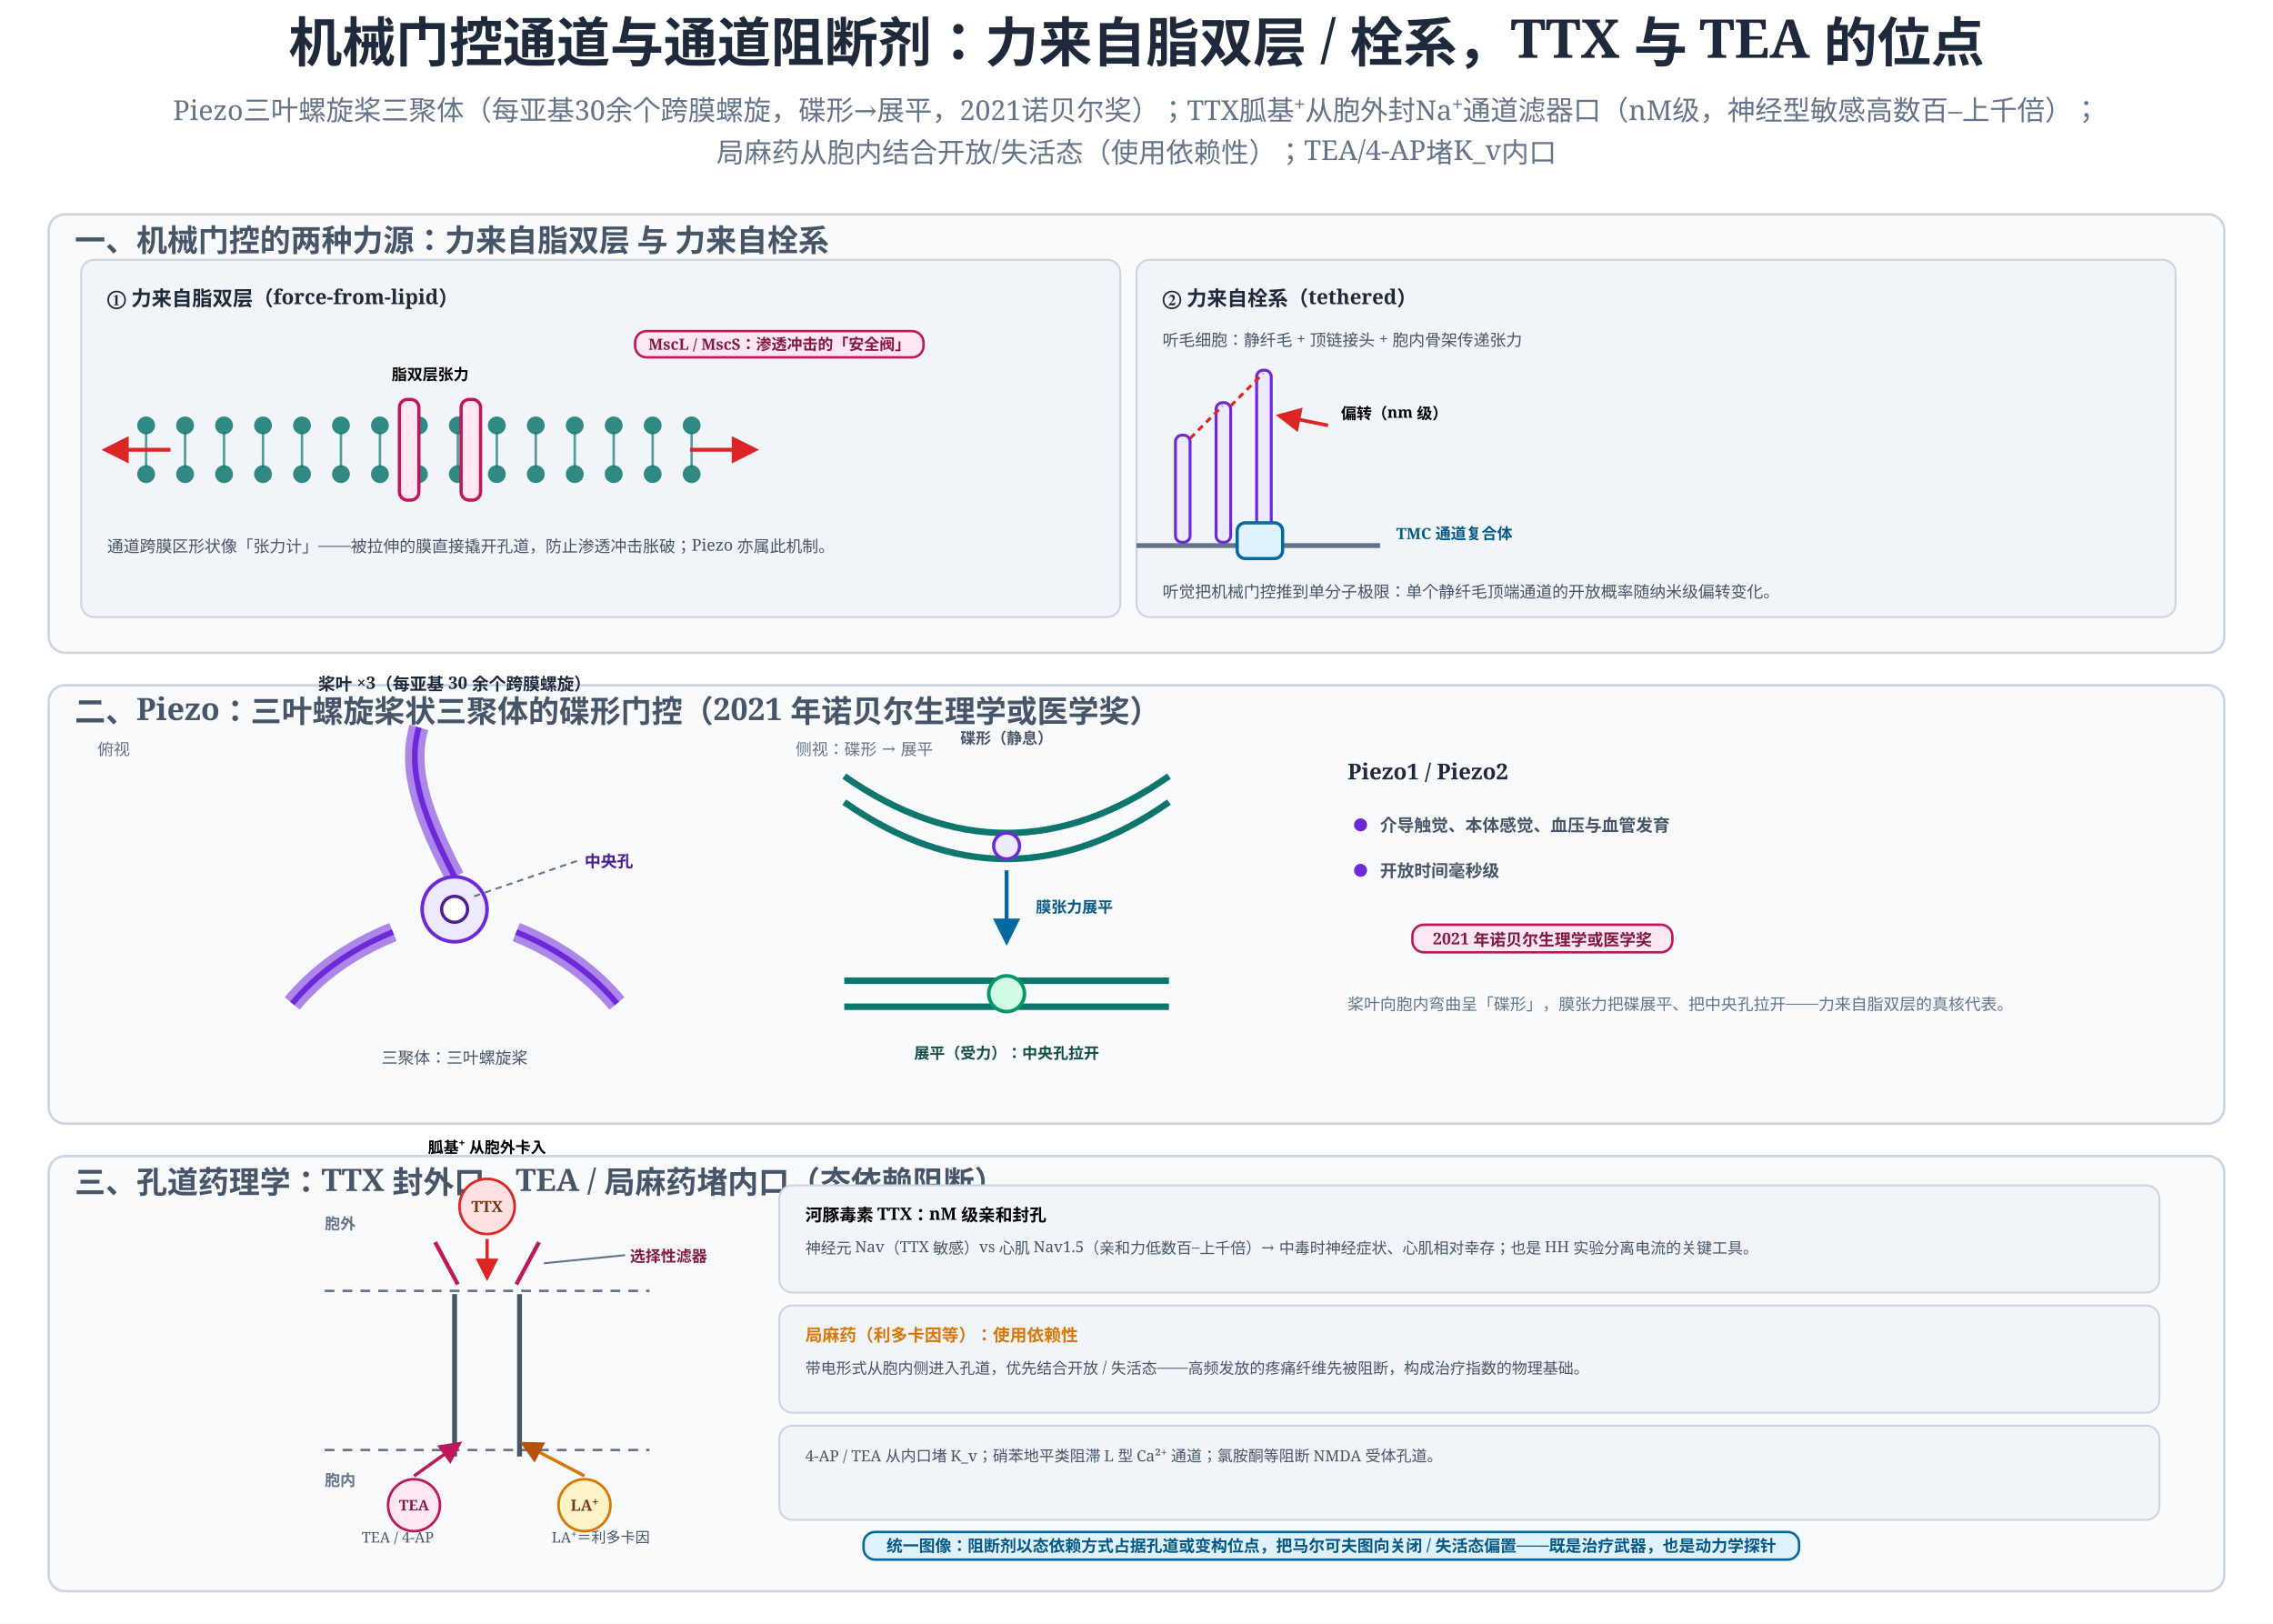
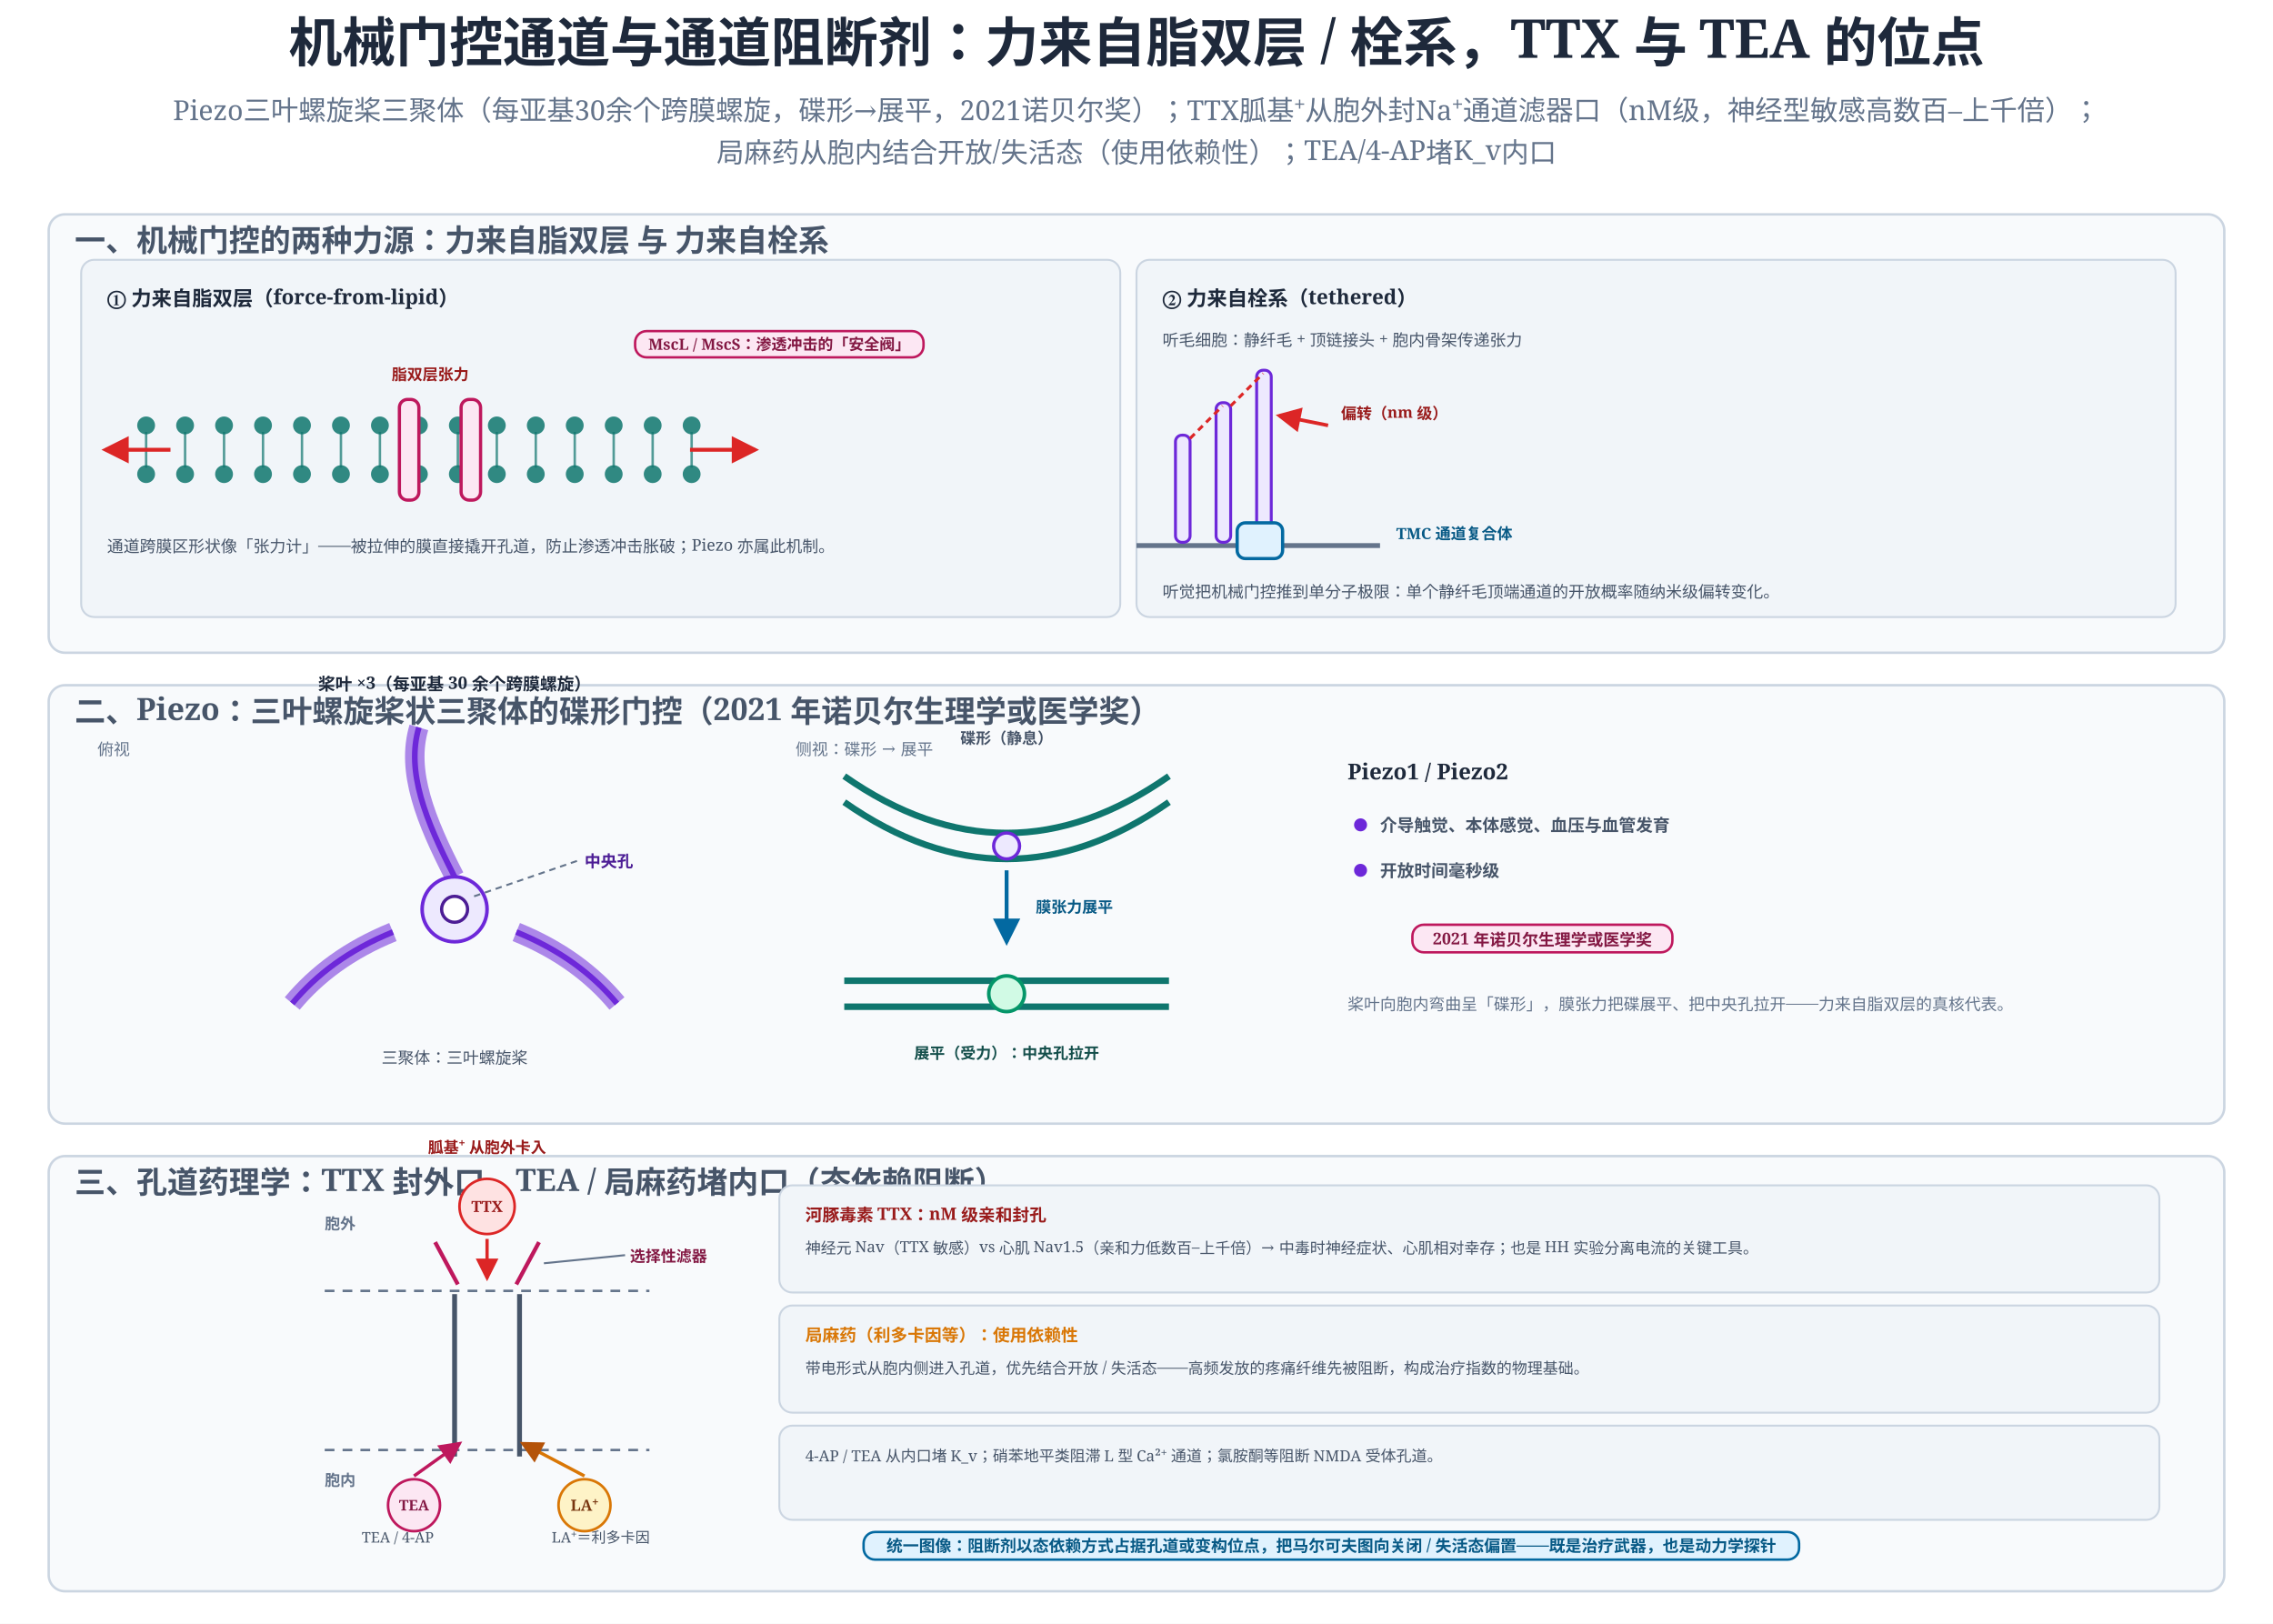
<svg xmlns="http://www.w3.org/2000/svg" width="1400" height="1000" viewBox="0 0 1400 1000" font-family="Noto Serif SC, LXGW WenKai, Songti SC, serif">
  <defs>
    <marker id="arr-ink" viewBox="0 0 10 10" refX="8.5" refY="5" markerWidth="7" markerHeight="7" orient="auto-start-reverse">
      <path d="M0,0 L10,5 L0,10 z" fill="#334155" />
    </marker>
    <marker id="arr-dna" viewBox="0 0 10 10" refX="8.5" refY="5" markerWidth="7" markerHeight="7" orient="auto-start-reverse">
      <path d="M0,0 L10,5 L0,10 z" fill="#0f766e" />
    </marker>
    <marker id="arr-rna" viewBox="0 0 10 10" refX="8.5" refY="5" markerWidth="7" markerHeight="7" orient="auto-start-reverse">
      <path d="M0,0 L10,5 L0,10 z" fill="#b45309" />
    </marker>
    <marker id="arr-pro" viewBox="0 0 10 10" refX="8.5" refY="5" markerWidth="7" markerHeight="7" orient="auto-start-reverse">
      <path d="M0,0 L10,5 L0,10 z" fill="#6d28d9" />
    </marker>
    <marker id="arr-enz" viewBox="0 0 10 10" refX="8.5" refY="5" markerWidth="7" markerHeight="7" orient="auto-start-reverse">
      <path d="M0,0 L10,5 L0,10 z" fill="#be185d" />
    </marker>
    <marker id="arr-acc" viewBox="0 0 10 10" refX="8.5" refY="5" markerWidth="7" markerHeight="7" orient="auto-start-reverse">
      <path d="M0,0 L10,5 L0,10 z" fill="#0369a1" />
    </marker>
    <marker id="arr-ok" viewBox="0 0 10 10" refX="8.5" refY="5" markerWidth="7" markerHeight="7" orient="auto-start-reverse">
      <path d="M0,0 L10,5 L0,10 z" fill="#059669" />
    </marker>
    <marker id="arr-warn" viewBox="0 0 10 10" refX="8.5" refY="5" markerWidth="7" markerHeight="7" orient="auto-start-reverse">
      <path d="M0,0 L10,5 L0,10 z" fill="#b45309" />
    </marker>
    <marker id="arr-bad" viewBox="0 0 10 10" refX="8.5" refY="5" markerWidth="7" markerHeight="7" orient="auto-start-reverse">
      <path d="M0,0 L10,5 L0,10 z" fill="#dc2626" />
    </marker>
    <marker id="arr-mute" viewBox="0 0 10 10" refX="8.5" refY="5" markerWidth="7" markerHeight="7" orient="auto-start-reverse">
      <path d="M0,0 L10,5 L0,10 z" fill="#94a3b8" />
    </marker>
  </defs>
  <rect x="0" y="0" width="1400" height="1000" fill="#ffffff" />
  <text x="700" y="38" text-anchor="middle" font-size="33" font-weight="700" fill="#1e293b">机械门控通道与通道阻断剂：力来自脂双层 / 栓系，TTX 与 TEA 的位点</text>
  <text x="700" y="74" text-anchor="middle" font-size="17" fill="#64748b">Piezo三叶螺旋桨三聚体（每亚基30余个跨膜螺旋，碟形→展平，2021诺贝尔奖）；TTX胍基⁺从胞外封Na⁺通道滤器口（nM级，神经型敏感高数百–上千倍）；</text>
  <text x="700" y="100" text-anchor="middle" font-size="17" fill="#64748b">局麻药从胞内结合开放/失活态（使用依赖性）；TEA/4-AP堵K_v内口</text>
  <rect x="30" y="132" width="1340" height="270" rx="10" fill="#f8fafc" stroke="#cbd5e1" stroke-width="1.5" />
  <text x="46" y="154.84" font-size="19" fill="#475569" font-weight="700">一、机械门控的两种力源：力来自脂双层 与 力来自栓系</text>
  <rect x="50" y="160" width="640" height="220" rx="8" fill="#f1f5f9" stroke="#cbd5e1" stroke-width="1.2" />
  <text x="66" y="188" font-size="12.5" fill="#1e293b" font-weight="700">① 力来自脂双层（force-from-lipid）</text>
  <rect x="391.176" y="203.925" width="177.648" height="16.15" rx="7" fill="#fce7f3" stroke="#be185d" stroke-width="1.5" />
  <text x="480" y="215.42" font-size="9.5" fill="#831843" text-anchor="middle" font-weight="700">MscL / MscS：渗透冲击的「安全阀」</text>
  <g>
    <circle cx="90" cy="262" r="5.5" fill="#0f766e" fill-opacity="0.85" />
    <line x1="90" y1="266" x2="90" y2="288" stroke="#0f766e" stroke-width="1.5" stroke-opacity="0.7" />
    <circle cx="90" cy="292" r="5.5" fill="#0f766e" fill-opacity="0.85" />
    <circle cx="114" cy="262" r="5.5" fill="#0f766e" fill-opacity="0.85" />
    <line x1="114" y1="266" x2="114" y2="288" stroke="#0f766e" stroke-width="1.5" stroke-opacity="0.7" />
    <circle cx="114" cy="292" r="5.5" fill="#0f766e" fill-opacity="0.85" />
    <circle cx="138" cy="262" r="5.5" fill="#0f766e" fill-opacity="0.85" />
    <line x1="138" y1="266" x2="138" y2="288" stroke="#0f766e" stroke-width="1.5" stroke-opacity="0.7" />
    <circle cx="138" cy="292" r="5.5" fill="#0f766e" fill-opacity="0.85" />
    <circle cx="162" cy="262" r="5.5" fill="#0f766e" fill-opacity="0.85" />
    <line x1="162" y1="266" x2="162" y2="288" stroke="#0f766e" stroke-width="1.5" stroke-opacity="0.7" />
    <circle cx="162" cy="292" r="5.5" fill="#0f766e" fill-opacity="0.85" />
    <circle cx="186" cy="262" r="5.5" fill="#0f766e" fill-opacity="0.85" />
    <line x1="186" y1="266" x2="186" y2="288" stroke="#0f766e" stroke-width="1.5" stroke-opacity="0.7" />
    <circle cx="186" cy="292" r="5.5" fill="#0f766e" fill-opacity="0.85" />
    <circle cx="210" cy="262" r="5.5" fill="#0f766e" fill-opacity="0.85" />
    <line x1="210" y1="266" x2="210" y2="288" stroke="#0f766e" stroke-width="1.5" stroke-opacity="0.7" />
    <circle cx="210" cy="292" r="5.5" fill="#0f766e" fill-opacity="0.85" />
    <circle cx="234" cy="262" r="5.5" fill="#0f766e" fill-opacity="0.85" />
    <line x1="234" y1="266" x2="234" y2="288" stroke="#0f766e" stroke-width="1.5" stroke-opacity="0.7" />
    <circle cx="234" cy="292" r="5.5" fill="#0f766e" fill-opacity="0.85" />
    <circle cx="258" cy="262" r="5.5" fill="#0f766e" fill-opacity="0.85" />
    <line x1="258" y1="266" x2="258" y2="288" stroke="#0f766e" stroke-width="1.5" stroke-opacity="0.7" />
    <circle cx="258" cy="292" r="5.5" fill="#0f766e" fill-opacity="0.85" />
    <circle cx="282" cy="262" r="5.5" fill="#0f766e" fill-opacity="0.85" />
    <line x1="282" y1="266" x2="282" y2="288" stroke="#0f766e" stroke-width="1.5" stroke-opacity="0.7" />
    <circle cx="282" cy="292" r="5.5" fill="#0f766e" fill-opacity="0.85" />
    <circle cx="306" cy="262" r="5.5" fill="#0f766e" fill-opacity="0.85" />
    <line x1="306" y1="266" x2="306" y2="288" stroke="#0f766e" stroke-width="1.5" stroke-opacity="0.7" />
    <circle cx="306" cy="292" r="5.5" fill="#0f766e" fill-opacity="0.85" />
    <circle cx="330" cy="262" r="5.5" fill="#0f766e" fill-opacity="0.85" />
    <line x1="330" y1="266" x2="330" y2="288" stroke="#0f766e" stroke-width="1.5" stroke-opacity="0.7" />
    <circle cx="330" cy="292" r="5.5" fill="#0f766e" fill-opacity="0.85" />
    <circle cx="354" cy="262" r="5.5" fill="#0f766e" fill-opacity="0.85" />
    <line x1="354" y1="266" x2="354" y2="288" stroke="#0f766e" stroke-width="1.5" stroke-opacity="0.7" />
    <circle cx="354" cy="292" r="5.5" fill="#0f766e" fill-opacity="0.85" />
    <circle cx="378" cy="262" r="5.5" fill="#0f766e" fill-opacity="0.85" />
    <line x1="378" y1="266" x2="378" y2="288" stroke="#0f766e" stroke-width="1.5" stroke-opacity="0.7" />
    <circle cx="378" cy="292" r="5.5" fill="#0f766e" fill-opacity="0.85" />
    <circle cx="402" cy="262" r="5.5" fill="#0f766e" fill-opacity="0.85" />
    <line x1="402" y1="266" x2="402" y2="288" stroke="#0f766e" stroke-width="1.5" stroke-opacity="0.7" />
    <circle cx="402" cy="292" r="5.5" fill="#0f766e" fill-opacity="0.85" />
    <circle cx="426" cy="262" r="5.5" fill="#0f766e" fill-opacity="0.85" />
    <line x1="426" y1="266" x2="426" y2="288" stroke="#0f766e" stroke-width="1.5" stroke-opacity="0.7" />
    <circle cx="426" cy="292" r="5.5" fill="#0f766e" fill-opacity="0.85" />
  </g>
  <rect x="246" y="246" width="12" height="62" rx="5" fill="#fce7f3" stroke="#be185d" stroke-width="2" />
  <rect x="284" y="246" width="12" height="62" rx="5" fill="#fce7f3" stroke="#be185d" stroke-width="2" />
  <line x1="105" y1="277" x2="65" y2="277" stroke="#dc2626" stroke-width="2.4" marker-end="url(#arr-bad)" />
  <line x1="425" y1="277" x2="465" y2="277" stroke="#dc2626" stroke-width="2.4" marker-end="url(#arr-bad)" />
-   <text x="265" y="234" font-size="9.5" text-anchor="middle" font-weight="700">脂双层张力</text>
+   <text x="265" y="234" font-size="9.5" fill="#991b1b" text-anchor="middle" font-weight="700">脂双层张力</text>
  <text x="66" y="340" font-size="10" fill="#475569">通道跨膜区形状像「张力计」——被拉伸的膜直接撬开孔道，防止渗透冲击胀破；Piezo 亦属此机制。</text>
  <rect x="700" y="160" width="640" height="220" rx="8" fill="#f1f5f9" stroke="#cbd5e1" stroke-width="1.2" />
  <text x="716" y="188" font-size="12.5" fill="#1e293b" font-weight="700">② 力来自栓系（tethered）</text>
  <text x="716" y="213" font-size="10" fill="#475569">听毛细胞：静纤毛 + 顶链接头 + 胞内骨架传递张力</text>
  <line x1="700" y1="336" x2="850" y2="336" stroke="#64748b" stroke-width="3" />
  <rect x="724" y="268" width="9" height="66" rx="4" fill="#ede9fe" stroke="#6d28d9" stroke-width="1.8" />
  <rect x="749" y="248" width="9" height="86" rx="4" fill="#ede9fe" stroke="#6d28d9" stroke-width="1.8" />
  <rect x="774" y="228" width="9" height="106" rx="4" fill="#ede9fe" stroke="#6d28d9" stroke-width="1.8" />
  <line x1="733" y1="270" x2="753" y2="250" stroke="#dc2626" stroke-width="1.8" stroke-dasharray="4 3" />
  <line x1="758" y1="250" x2="778" y2="230" stroke="#dc2626" stroke-width="1.8" stroke-dasharray="4 3" />
  <line x1="818" y1="262" x2="788" y2="256" stroke="#dc2626" stroke-width="2.2" marker-end="url(#arr-bad)" />
-   <text x="826" y="258" font-size="9.5" font-weight="700">偏转（nm 级）</text>
+   <text x="826" y="258" font-size="9.5" fill="#991b1b" font-weight="700">偏转（nm 级）</text>
  <rect x="762" y="322" width="28" height="22" rx="5" fill="#e0f2fe" stroke="#0369a1" stroke-width="2" />
  <text x="860" y="332" font-size="9.5" fill="#075985" font-weight="700">TMC 通道复合体</text>
  <text x="716" y="368" font-size="10" fill="#475569">听觉把机械门控推到单分子极限：单个静纤毛顶端通道的开放概率随纳米级偏转变化。</text>
  <rect x="30" y="422" width="1340" height="270" rx="10" fill="#f8fafc" stroke="#cbd5e1" stroke-width="1.5" />
  <text x="46" y="444.84" font-size="19" fill="#475569" font-weight="700">二、Piezo：三叶螺旋桨状三聚体的碟形门控（2021 年诺贝尔生理学或医学奖）</text>
  <text x="60" y="465" font-size="10" fill="#64748b">俯视</text>
  <path d="M 280,540 C 262,505 250,475 258,448" fill="none" opacity="0.55" stroke="#6d28d9" stroke-width="12" />
  <path d="M 280,540 C 262,505 250,475 258,448" fill="none" stroke="#6d28d9" stroke-width="3.5" />
  <path d="M 242,574 C 215,585 195,600 180,618" fill="none" opacity="0.55" stroke="#6d28d9" stroke-width="12" />
  <path d="M 242,574 C 215,585 195,600 180,618" fill="none" stroke="#6d28d9" stroke-width="3.5" />
  <path d="M 318,574 C 345,585 365,600 380,618" fill="none" opacity="0.55" stroke="#6d28d9" stroke-width="12" />
  <path d="M 318,574 C 345,585 365,600 380,618" fill="none" stroke="#6d28d9" stroke-width="3.5" />
  <circle cx="280" cy="560" r="20" fill="#ede9fe" stroke="#6d28d9" stroke-width="2.2" />
  <circle cx="280" cy="560" r="8" fill="#ffffff" stroke="#4c1d95" stroke-width="2" />
  <line x1="292" y1="552" x2="356" y2="530" stroke="#64748b" stroke-width="1.2" stroke-dasharray="4 3" />
  <text x="360" y="534" font-size="10" fill="#4c1d95" font-weight="700">中央孔</text>
  <text x="280" y="425" font-size="10.5" fill="#1e293b" text-anchor="middle" font-weight="700">桨叶 ×3（每亚基 30 余个跨膜螺旋）</text>
  <text x="280" y="655" font-size="10" fill="#475569" text-anchor="middle">三聚体：三叶螺旋桨</text>
  <text x="490" y="465" font-size="10" fill="#64748b">侧视：碟形 → 展平</text>
  <path d="M 520,478 Q 620,548 720,478" fill="none" stroke="#0f766e" stroke-width="4" />
  <path d="M 520,494 Q 620,564 720,494" fill="none" stroke="#0f766e" stroke-width="4" />
  <circle cx="620" cy="521" r="8" fill="#ede9fe" stroke="#6d28d9" stroke-width="2" />
  <text x="620" y="458" font-size="9.5" fill="#475569" text-anchor="middle" font-weight="700">碟形（静息）</text>
  <line x1="620" y1="536" x2="620" y2="580" stroke="#0369a1" stroke-width="2.4" marker-end="url(#arr-acc)" />
  <text x="638" y="562" font-size="9.5" fill="#075985" font-weight="700">膜张力展平</text>
  <line x1="520" y1="604" x2="720" y2="604" stroke="#0f766e" stroke-width="4" />
  <line x1="520" y1="620" x2="720" y2="620" stroke="#0f766e" stroke-width="4" />
  <circle cx="620" cy="612" r="11" fill="#d1fae5" stroke="#059669" stroke-width="2.2" />
  <text x="620" y="652" font-size="9.5" fill="#134e4a" text-anchor="middle" font-weight="700">展平（受力）：中央孔拉开</text>
  <text x="830" y="480" font-size="13.5" fill="#1e293b" font-weight="700">Piezo1 / Piezo2</text>
  <circle cx="838" cy="508" r="4" fill="#6d28d9" />
  <text x="850" y="512" font-size="10.5" fill="#475569" font-weight="600">介导触觉、本体感觉、血压与血管发育</text>
  <circle cx="838" cy="536" r="4" fill="#6d28d9" />
  <text x="850" y="540" font-size="10.5" fill="#475569" font-weight="600">开放时间毫秒级</text>
  <rect x="869.93" y="569.5" width="160.14" height="17" rx="7" fill="#fce7f3" stroke="#be185d" stroke-width="1.5" />
  <text x="950" y="581.6" font-size="10" fill="#831843" text-anchor="middle" font-weight="700">2021 年诺贝尔生理学或医学奖</text>
  <text x="830" y="622" font-size="10" fill="#64748b">桨叶向胞内弯曲呈「碟形」，膜张力把碟展平、把中央孔拉开——力来自脂双层的真核代表。</text>
  <rect x="30" y="712" width="1340" height="268" rx="10" fill="#f8fafc" stroke="#cbd5e1" stroke-width="1.5" />
  <text x="46" y="734.84" font-size="19" fill="#475569" font-weight="700">三、孔道药理学：TTX 封外口、TEA / 局麻药堵内口（态依赖阻断）</text>
  <line x1="200" y1="795" x2="400" y2="795" stroke="#64748b" stroke-width="1.5" stroke-dasharray="6 5" />
  <line x1="200" y1="893" x2="400" y2="893" stroke="#64748b" stroke-width="1.5" stroke-dasharray="6 5" />
  <polyline points="268,765 282,791" fill="none" stroke="#be185d" stroke-width="2.5" />
  <polyline points="332,765 318,791" fill="none" stroke="#be185d" stroke-width="2.5" />
  <line x1="280" y1="797" x2="280" y2="897" stroke="#475569" stroke-width="3" />
  <line x1="320" y1="797" x2="320" y2="897" stroke="#475569" stroke-width="3" />
  <line x1="335" y1="778" x2="385" y2="773" stroke="#64748b" stroke-width="1.2" />
  <text x="388" y="777" font-size="9.5" fill="#831843" font-weight="700">选择性滤器</text>
  <text x="200" y="757" font-size="9.5" fill="#64748b" font-weight="700">胞外</text>
  <text x="200" y="915" font-size="9.5" fill="#64748b" font-weight="700">胞内</text>
-   <text x="300" y="710" font-size="9.5" text-anchor="middle" font-weight="700">胍基⁺ 从胞外卡入</text>
+   <text x="300" y="710" font-size="9.5" fill="#991b1b" text-anchor="middle" font-weight="700">胍基⁺ 从胞外卡入</text>
  <circle cx="300" cy="743" r="17" fill="#fee2e2" stroke="#dc2626" stroke-width="1.6" />
-   <text x="300" y="746.42" font-size="9.5" fill="#78350f" text-anchor="middle" font-weight="700">TTX</text>
+   <text x="300" y="746.42" font-size="9.5" fill="#991b1b" text-anchor="middle" font-weight="700">TTX</text>
  <line x1="300" y1="763" x2="300" y2="787" stroke="#dc2626" stroke-width="2" marker-end="url(#arr-bad)" />
  <circle cx="255" cy="927" r="16" fill="#fce7f3" stroke="#be185d" stroke-width="1.6" />
  <text x="255" y="930.24" font-size="9" fill="#831843" text-anchor="middle" font-weight="700">TEA</text>
  <line x1="255" y1="909" x2="283" y2="889" stroke="#be185d" stroke-width="2" marker-end="url(#arr-enz)" />
  <text x="245" y="950" font-size="9" fill="#475569" text-anchor="middle">TEA / 4-AP</text>
  <circle cx="360" cy="927" r="16" fill="#fef3c7" stroke="#d97706" stroke-width="1.6" />
  <text x="360" y="930.42" font-size="9.5" fill="#78350f" text-anchor="middle" font-weight="700">LA⁺</text>
  <line x1="360" y1="909" x2="322" y2="889" stroke="#d97706" stroke-width="2" marker-end="url(#arr-warn)" />
  <text x="370" y="950" font-size="9" fill="#475569" text-anchor="middle">LA⁺＝利多卡因</text>
  <rect x="480" y="730" width="850" height="66" rx="8" fill="#f1f5f9" stroke="#cbd5e1" stroke-width="1.2" />
-   <text x="496" y="752" font-size="10.5" font-weight="700">河豚毒素 TTX：nM 级亲和封孔</text>
+   <text x="496" y="752" font-size="10.5" fill="#991b1b" font-weight="700">河豚毒素 TTX：nM 级亲和封孔</text>
  <text x="496" y="772" font-size="9.5" fill="#475569">神经元 Nav（TTX 敏感）vs 心肌 Nav1.5（亲和力低数百–上千倍）→ 中毒时神经症状、心肌相对幸存；也是 HH 实验分离电流的关键工具。</text>
  <rect x="480" y="804" width="850" height="66" rx="8" fill="#f1f5f9" stroke="#cbd5e1" stroke-width="1.2" />
  <text x="496" y="826" font-size="10.5" fill="#d97706" font-weight="700">局麻药（利多卡因等）：使用依赖性</text>
  <text x="496" y="846" font-size="9.5" fill="#475569">带电形式从胞内侧进入孔道，优先结合开放 / 失活态——高频发放的疼痛纤维先被阻断，构成治疗指数的物理基础。</text>
  <rect x="480" y="878" width="850" height="58" rx="8" fill="#f1f5f9" stroke="#cbd5e1" stroke-width="1.2" />
  <text x="496" y="900" font-size="9.5" fill="#475569">4-AP / TEA 从内口堵 K_v；硝苯地平类阻滞 L 型 Ca²⁺ 通道；氯胺酮等阻断 NMDA 受体孔道。</text>
  <rect x="531.9" y="943.5" width="576.2" height="17" rx="7" fill="#e0f2fe" stroke="#0369a1" stroke-width="1.5" />
  <text x="820" y="955.6" font-size="10" fill="#075985" text-anchor="middle" font-weight="700">统一图像：阻断剂以态依赖方式占据孔道或变构位点，把马尔可夫图向关闭 / 失活态偏置——既是治疗武器，也是动力学探针</text>
</svg>
